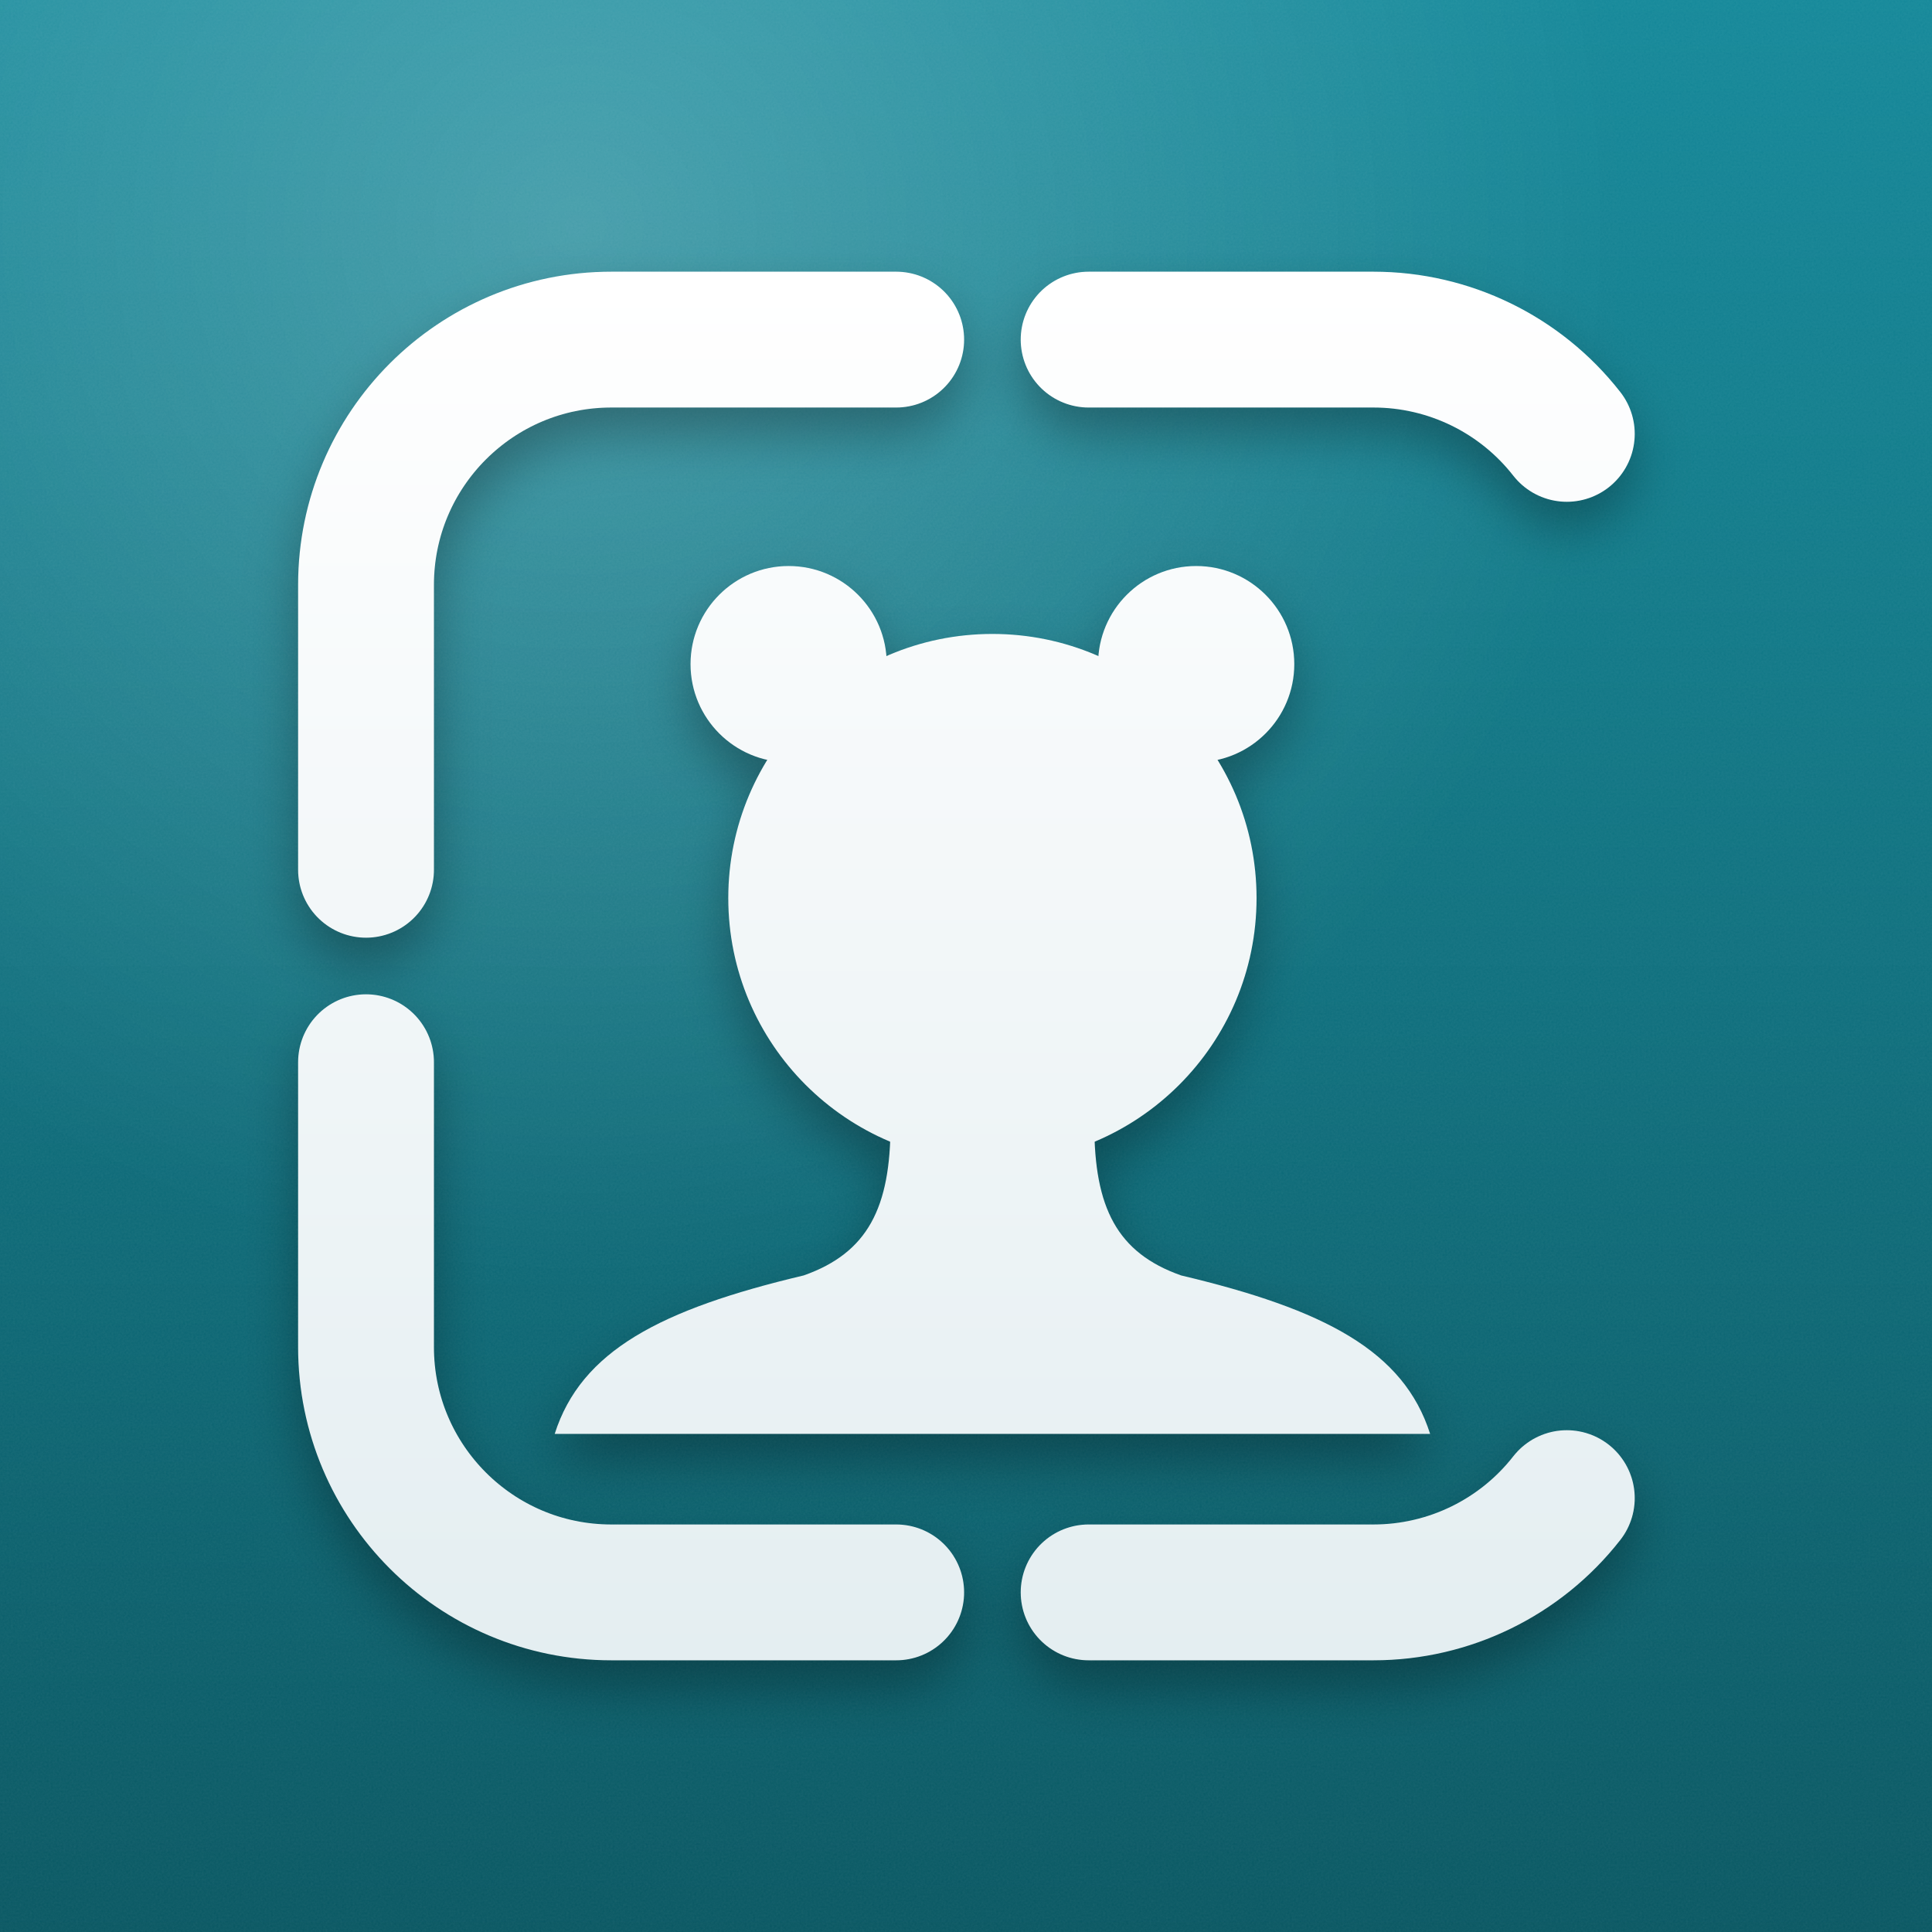
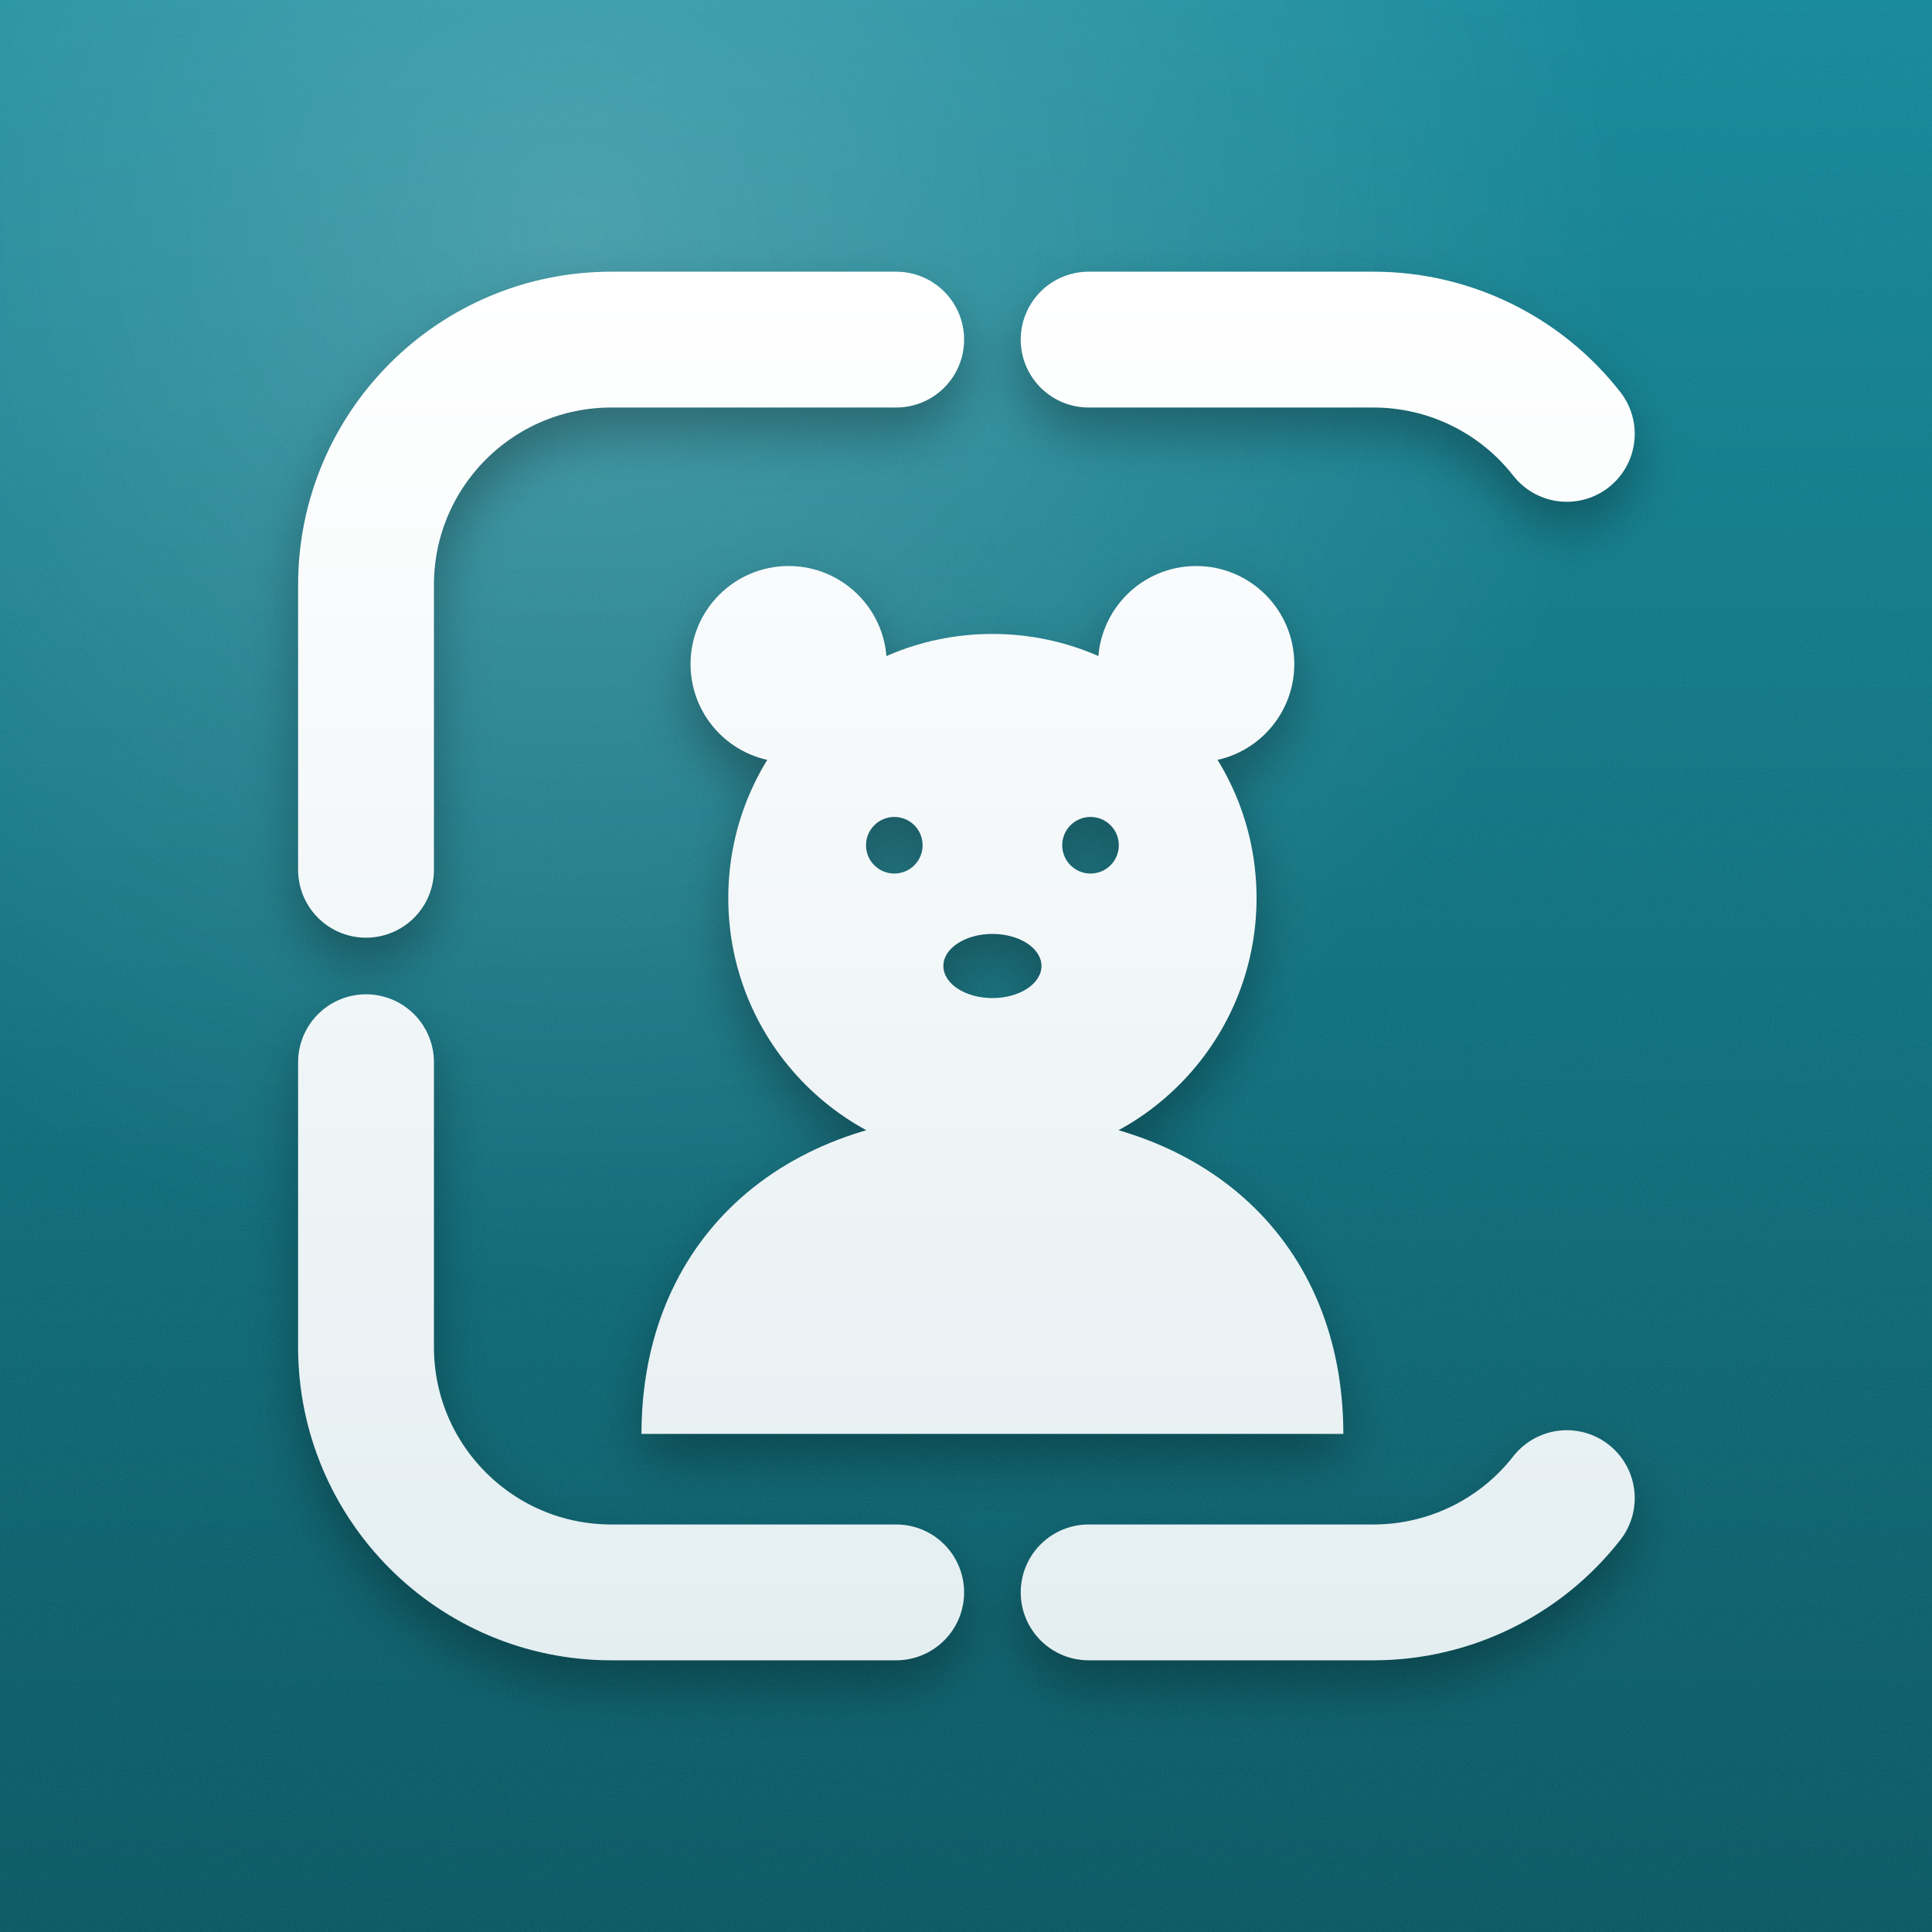
<svg xmlns="http://www.w3.org/2000/svg" viewBox="0 0 1024 1024">
  <defs>
    <linearGradient id="field" x1="0" y1="0" x2="0" y2="1">
      <stop offset="0" stop-color="#15899A" />
      <stop offset="1" stop-color="#0A5863" />
    </linearGradient>
    <radialGradient id="light" cx="0.3" cy="0.12" r="0.9">
      <stop offset="0" stop-color="#FFFFFF" stop-opacity="0.22" />
      <stop offset="0.6" stop-color="#FFFFFF" stop-opacity="0" />
    </radialGradient>
    <linearGradient id="mark" gradientUnits="userSpaceOnUse" x1="0" y1="150" x2="0" y2="880">
      <stop offset="0" stop-color="#FFFFFF" />
      <stop offset="1" stop-color="#E4EEF1" />
    </linearGradient>
    <filter id="grain" x="0" y="0" width="1" height="1" color-interpolation-filters="sRGB">
      <feTurbulence type="fractalNoise" baseFrequency="0.9" numOctaves="2" seed="7" result="n" />
      <feColorMatrix in="n" type="matrix" values="0 0 0 0 1  0 0 0 0 1  0 0 0 0 1  0.33 0.33 0.33 0 -0.28" />
    </filter>
    <filter id="shadow" x="-0.2" y="-0.2" width="1.4" height="1.4" color-interpolation-filters="sRGB">
      <feGaussianBlur in="SourceAlpha" stdDeviation="14" />
      <feOffset dy="14" />
      <feComponentTransfer>
        <feFuncA type="linear" slope="0.30" />
      </feComponentTransfer>
    </filter>
    <mask id="cut" maskUnits="userSpaceOnUse" x="0" y="0" width="1024" height="1024">
      <rect width="1024" height="1024" fill="#FFFFFF" />
+       <circle fill="#000000" stroke="none" cx="474" cy="448" r="15" />
+       <circle fill="#000000" stroke="none" cx="578" cy="448" r="15" />
+       <ellipse fill="#000000" stroke="none" cx="526" cy="512" rx="26" ry="17" />
    </mask>
    <g id="glyph" mask="url(#cut)">
      <g fill="none" stroke-width="72" stroke-linecap="round" stroke-linejoin="round">
        <path d="M 475 180 H 324 A 130 130 0 0 0 194 310 V 461" />
        <path d="M 475 844 H 324 A 130 130 0 0 1 194 714 V 563" />
        <path d="M 577 180 H 728 A 130 130 0 0 1 830.44 229.96" />
        <path d="M 577 844 H 728 A 130 130 0 0 0 830.44 794.04" />
      </g>
      <g stroke="none">
-         <path d="M 472 596 C 472 640 460 664 426 676 C 350 694 308 716 294 760 H 758 C 744 716 702 694 626 676 C 592 664 580 640 580 596 Z" />
+         <path d="M 340 760 C 340 660 411 590 526 590 C 641 590 712 660 712 760 Z" />
        <circle cx="526" cy="476" r="140" />
        <circle cx="418" cy="352" r="52" />
        <circle cx="634" cy="352" r="52" />
      </g>
    </g>
  </defs>
  <rect width="1024" height="1024" fill="url(#field)" />
  <rect width="1024" height="1024" fill="url(#light)" />
  <rect width="1024" height="1024" filter="url(#grain)" opacity="0.10" />
  <use href="#glyph" fill="#000000" stroke="#000000" filter="url(#shadow)" />
  <use href="#glyph" fill="url(#mark)" stroke="url(#mark)" />
</svg>
